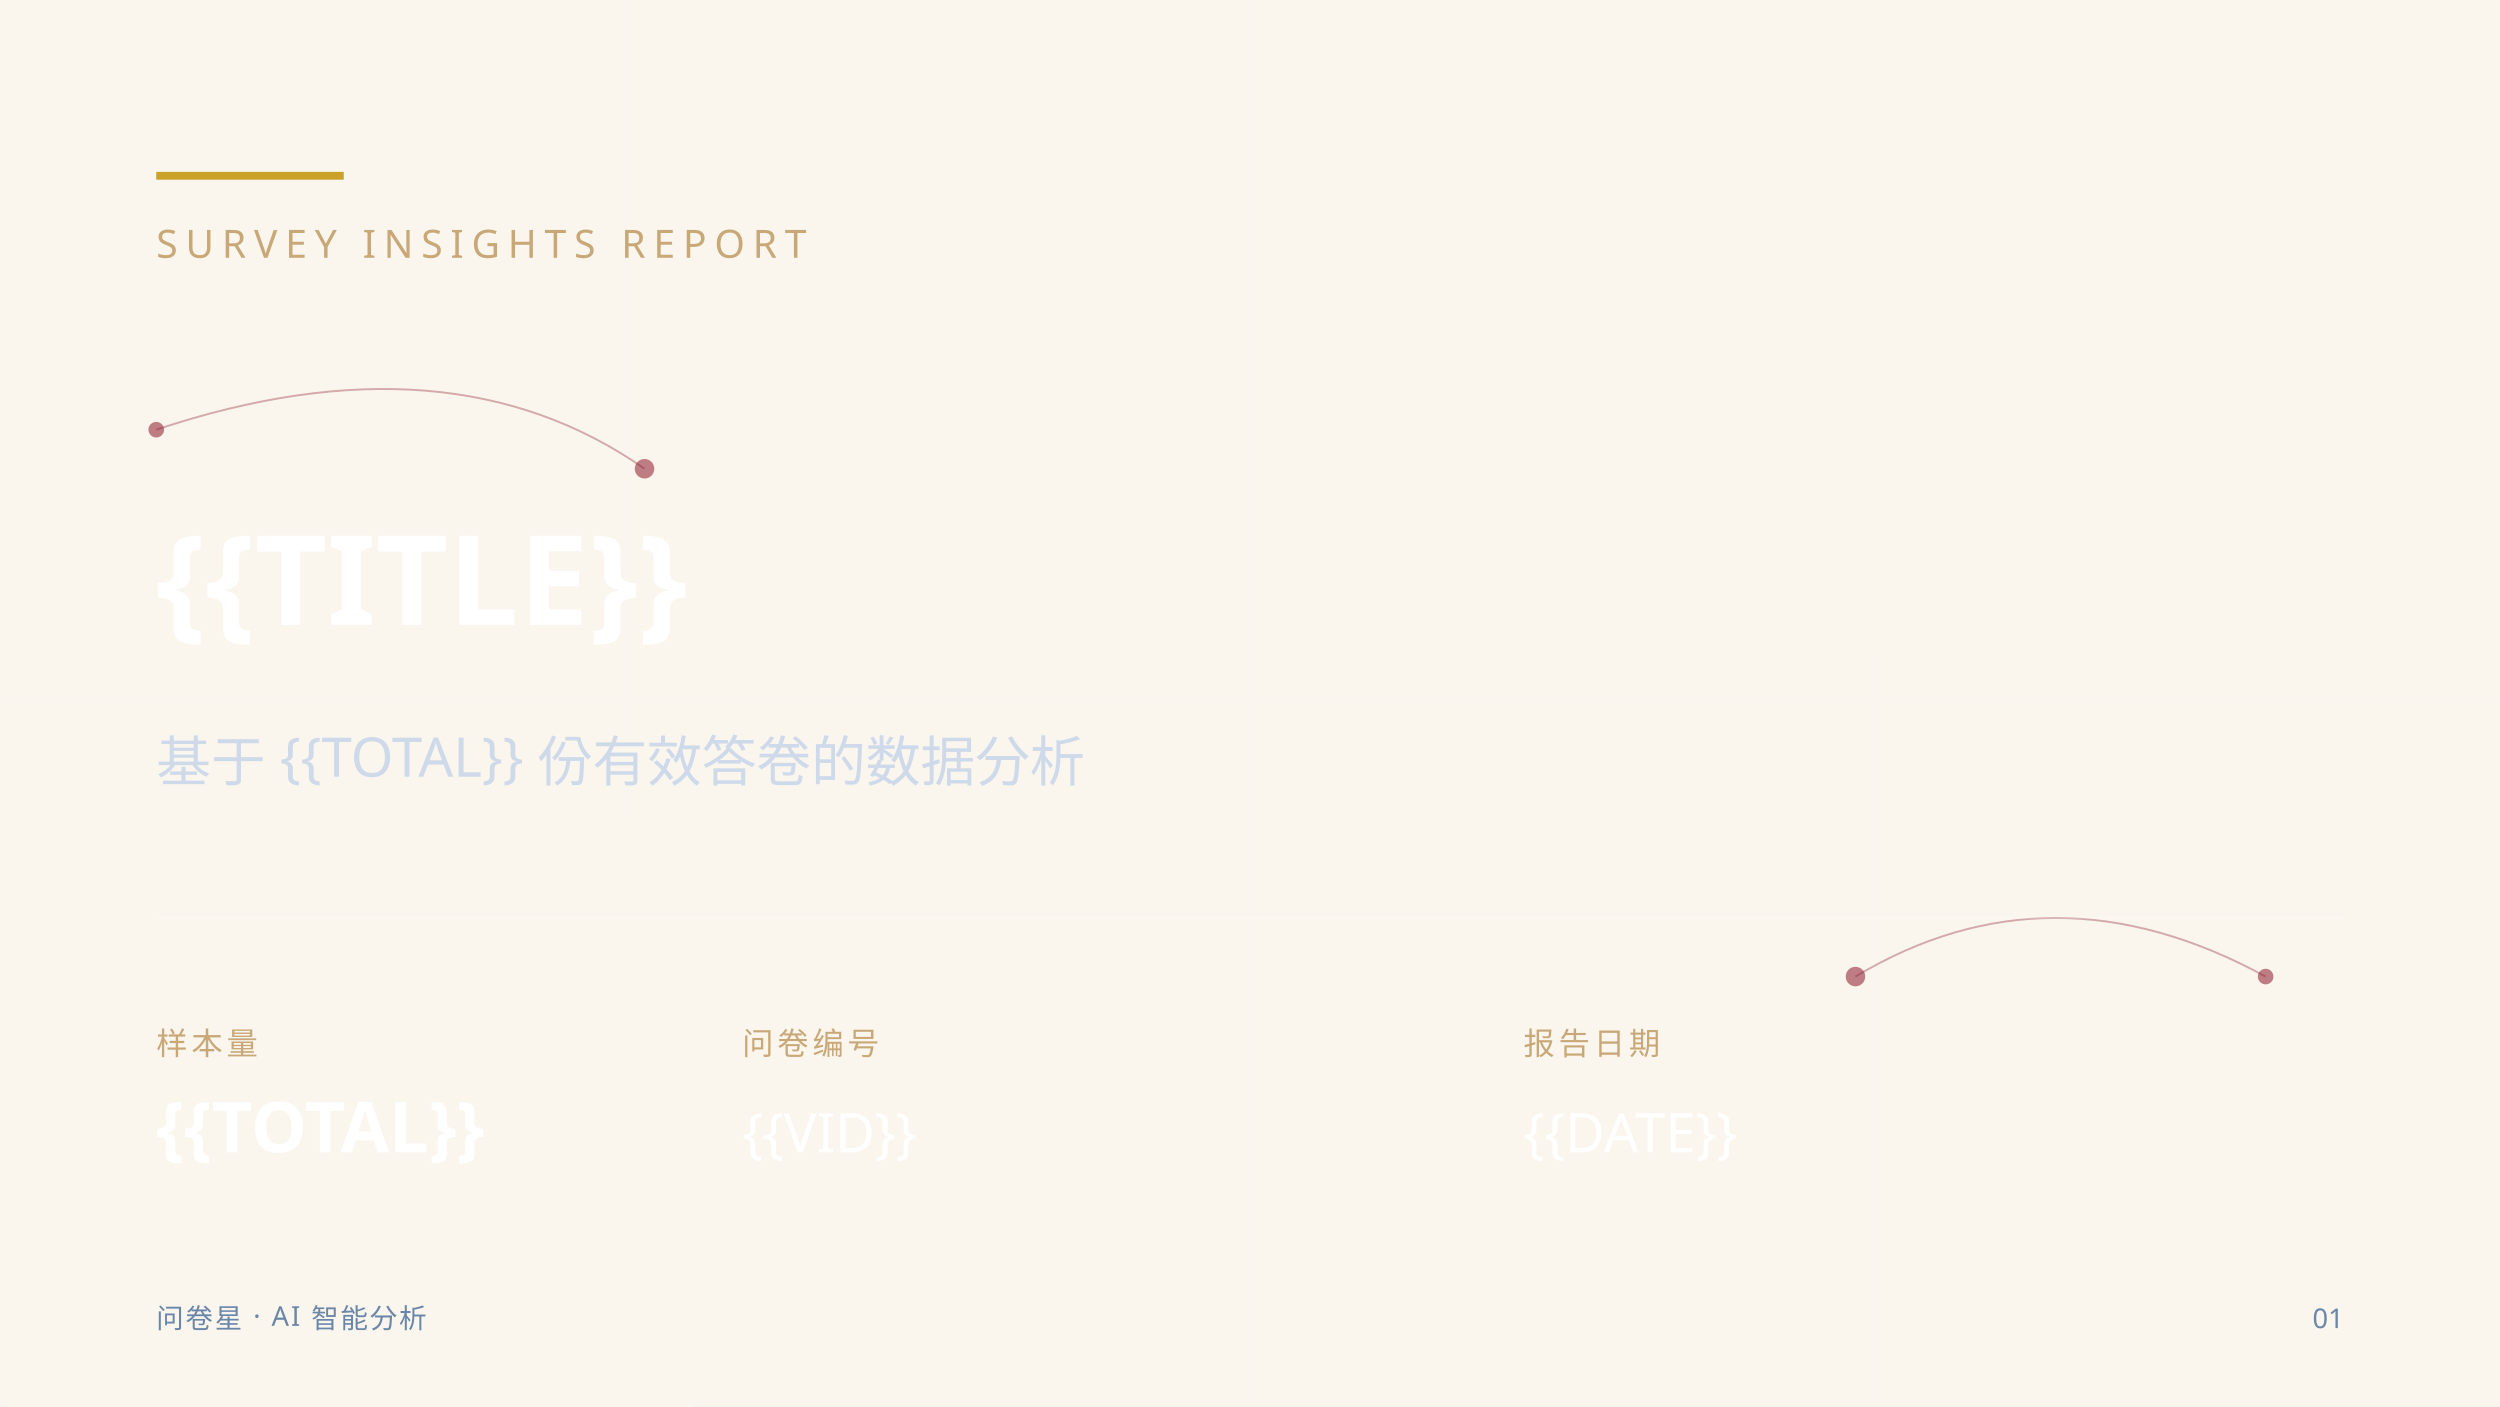
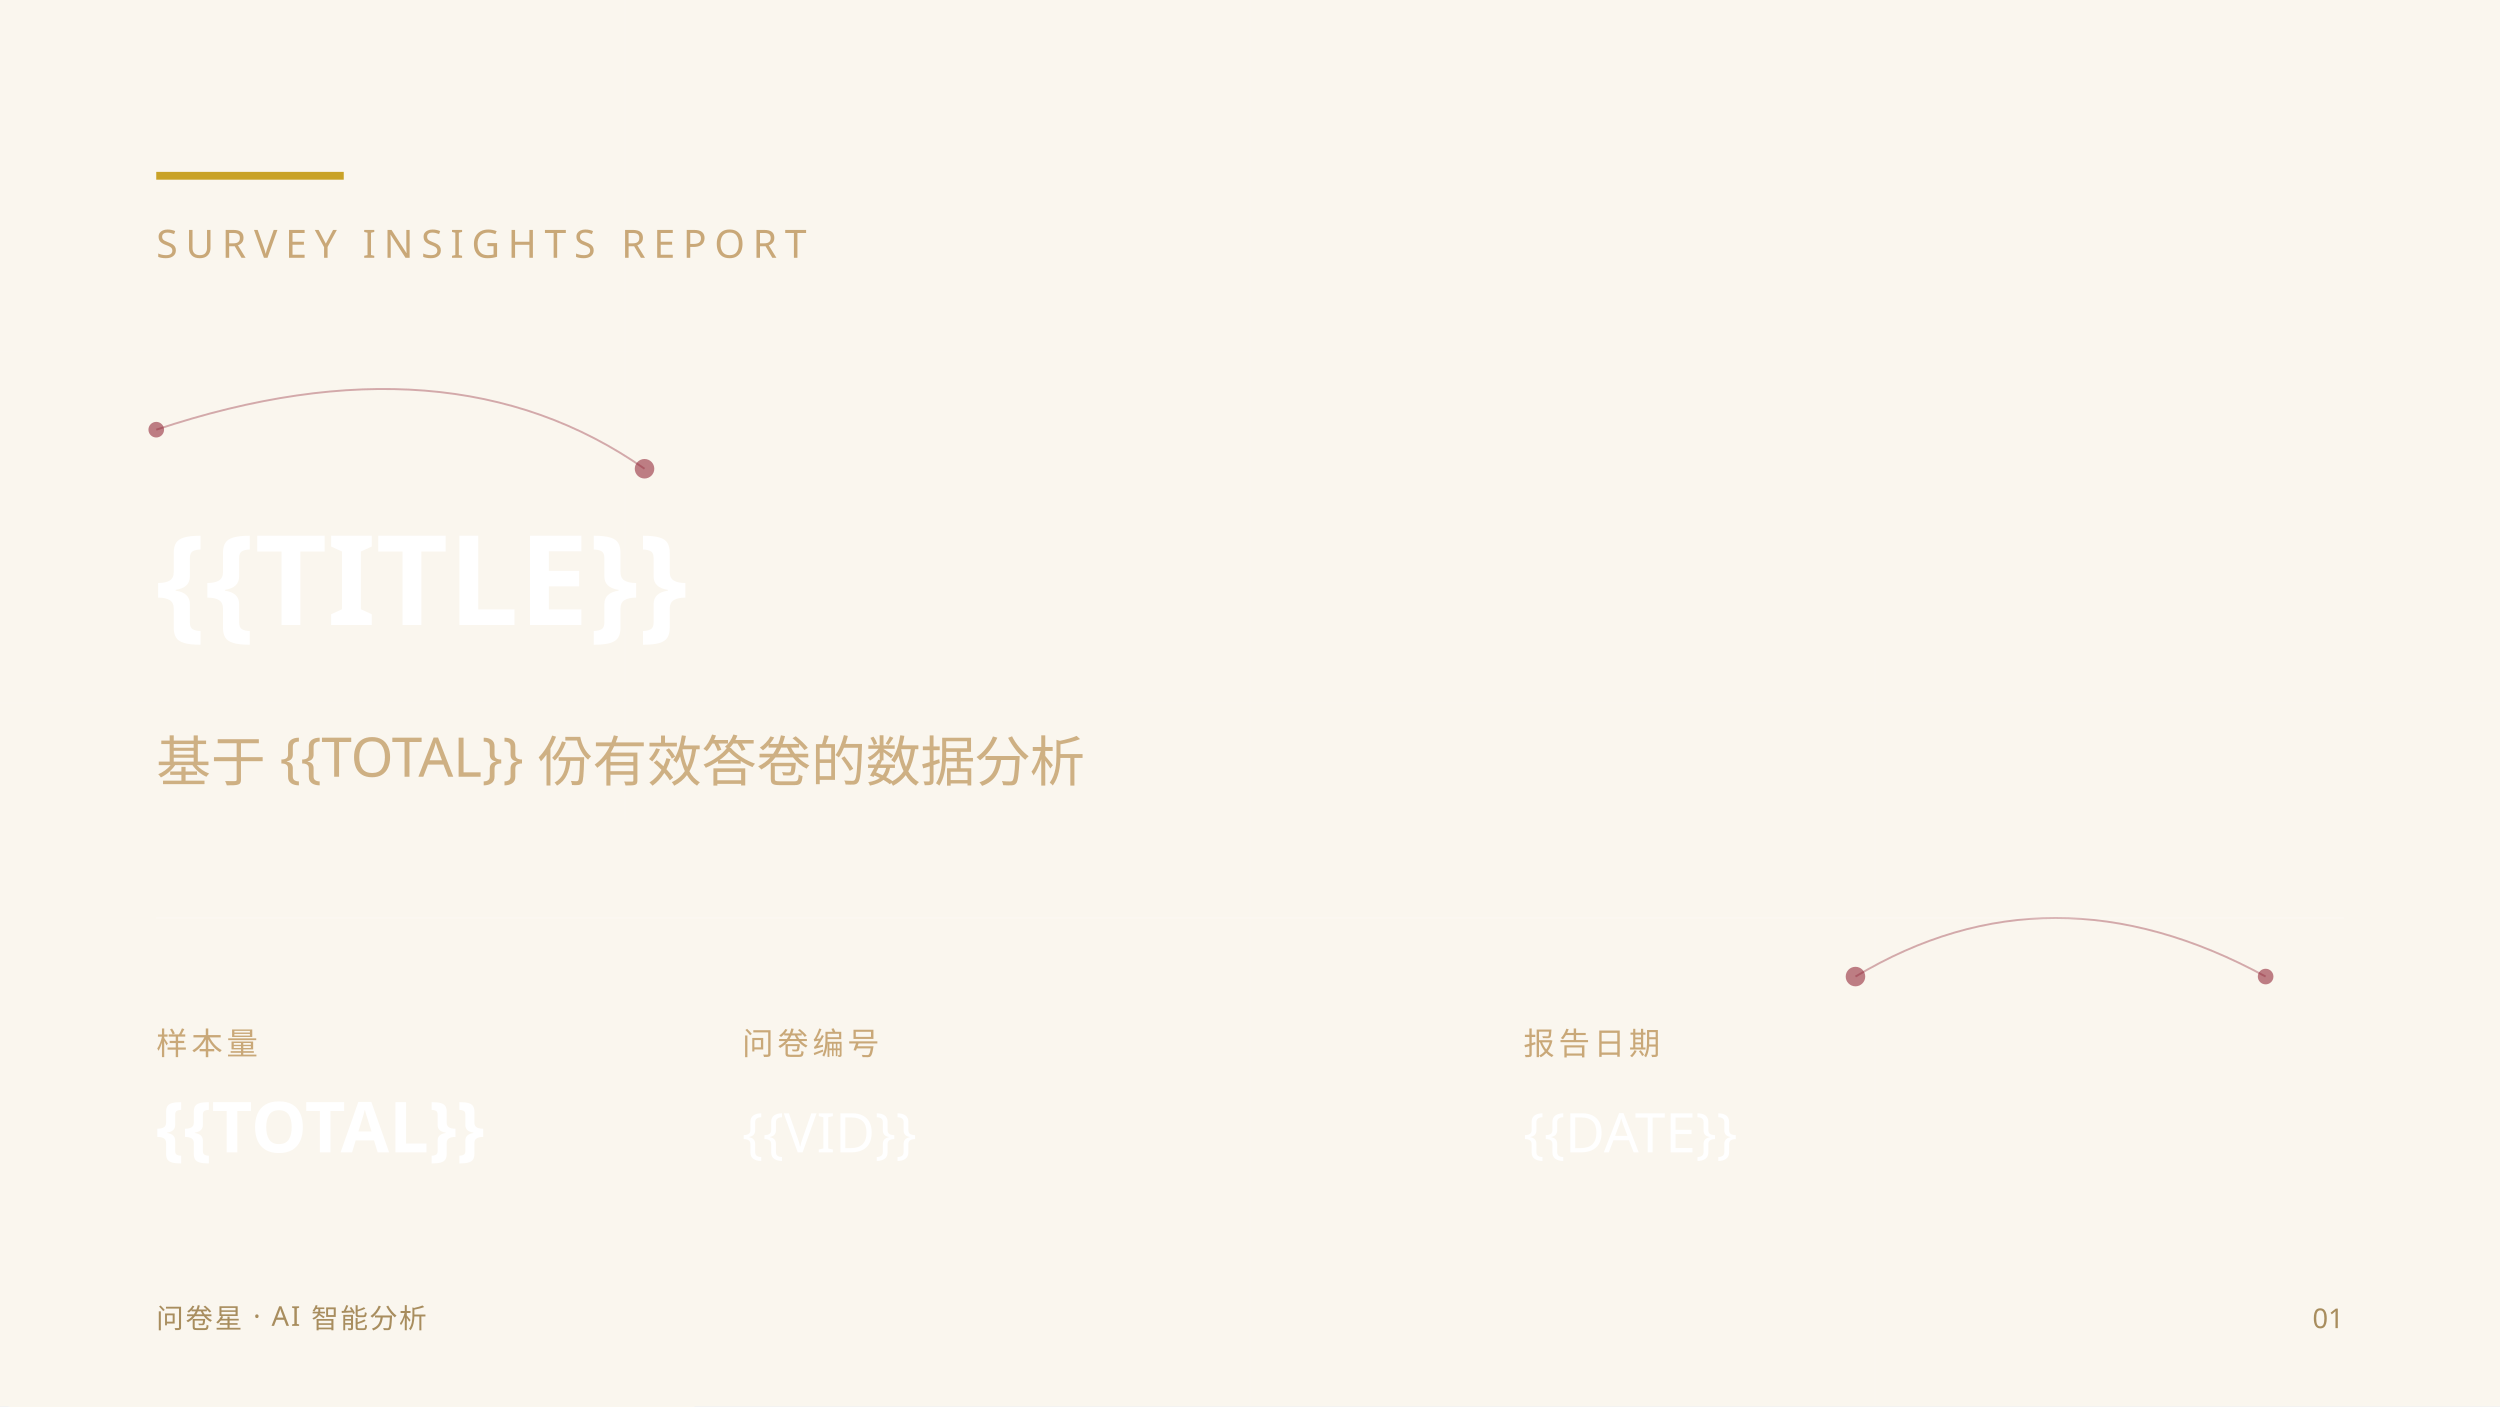
<svg xmlns="http://www.w3.org/2000/svg" viewBox="0 0 1280 720" width="1280" height="720">
  <defs>
    </defs>
  <rect width="1280" height="720" fill="#FAF6EE" />
  <g stroke="#FFFFFF" stroke-opacity="0.04" stroke-width="1">
    <line x1="0" y1="180" x2="1280" y2="180" />
    <line x1="0" y1="360" x2="1280" y2="360" />
    <line x1="0" y1="540" x2="1280" y2="540" />
    <line x1="320" y1="0" x2="320" y2="720" />
    <line x1="640" y1="0" x2="640" y2="720" />
    <line x1="960" y1="0" x2="960" y2="720" />
  </g>
  <ellipse cx="1080" cy="140" rx="320" ry="210" fill="#FAF6EE" />
  <ellipse cx="180" cy="580" rx="260" ry="190" fill="#FAF6EE" />
  <g stroke="#8B1A2C" stroke-opacity="0.35" stroke-width="1" fill="none">
    <path d="M80,220 Q230,170 330,240" />
    <path d="M950,500 Q1050,440 1160,500" />
  </g>
  <g fill="#8B1A2C" fill-opacity="0.55">
    <circle cx="80" cy="220" r="4" />
    <circle cx="330" cy="240" r="5" />
    <circle cx="950" cy="500" r="5" />
    <circle cx="1160" cy="500" r="4" />
  </g>
  <rect x="80" y="88" width="96" height="4" fill="#C9A227" />
  <text x="80" y="132" font-family="Microsoft YaHei, PingFang SC, sans-serif" font-size="20" font-weight="500" fill="#C9A878" letter-spacing="4">
    SURVEY INSIGHTS REPORT
  </text>
  <text x="80" y="320" font-family="Microsoft YaHei, PingFang SC, sans-serif" font-size="64" font-weight="700" fill="#FFFFFF">
    {{TITLE}}
  </text>
-   <text x="80" y="400" font-family="Microsoft YaHei, PingFang SC, sans-serif" font-size="28" font-weight="400" fill="#C9D6EA" opacity="0.9">
+   <text x="80" y="400" font-family="Microsoft YaHei, PingFang SC, sans-serif" font-size="28" font-weight="400" fill="#C9A878" opacity="0.9">
    基于 {{TOTAL}} 份有效答卷的数据分析
  </text>
  <line x1="80" y1="470" x2="1200" y2="470" stroke="#FFFFFF" stroke-opacity="0.15" stroke-width="1" />
  <g font-family="Microsoft YaHei, PingFang SC, sans-serif" fill="#FFFFFF">
    <text x="80" y="540" font-size="16" fill="#C9A878" letter-spacing="2">样本量</text>
    <text x="80" y="590" font-size="36" font-weight="700">{{TOTAL}}</text>
    <text x="380" y="540" font-size="16" fill="#C9A878" letter-spacing="2">问卷编号</text>
    <text x="380" y="590" font-size="28" font-weight="500">{{VID}}</text>
    <text x="780" y="540" font-size="16" fill="#C9A878" letter-spacing="2">报告日期</text>
    <text x="780" y="590" font-size="28" font-weight="500">{{DATE}}</text>
  </g>
-   <text x="80" y="680" font-family="Microsoft YaHei, PingFang SC, sans-serif" font-size="14" fill="#6A86A8" letter-spacing="1">
+   <text x="80" y="680" font-family="Microsoft YaHei, PingFang SC, sans-serif" font-size="14" fill="#A88D5E" letter-spacing="1">
    问卷星 · AI 智能分析
  </text>
-   <text x="1200" y="680" text-anchor="end" font-family="Microsoft YaHei, PingFang SC, sans-serif" font-size="14" fill="#6A86A8">
+   <text x="1200" y="680" text-anchor="end" font-family="Microsoft YaHei, PingFang SC, sans-serif" font-size="14" fill="#A88D5E">
    01
  </text>
</svg>
